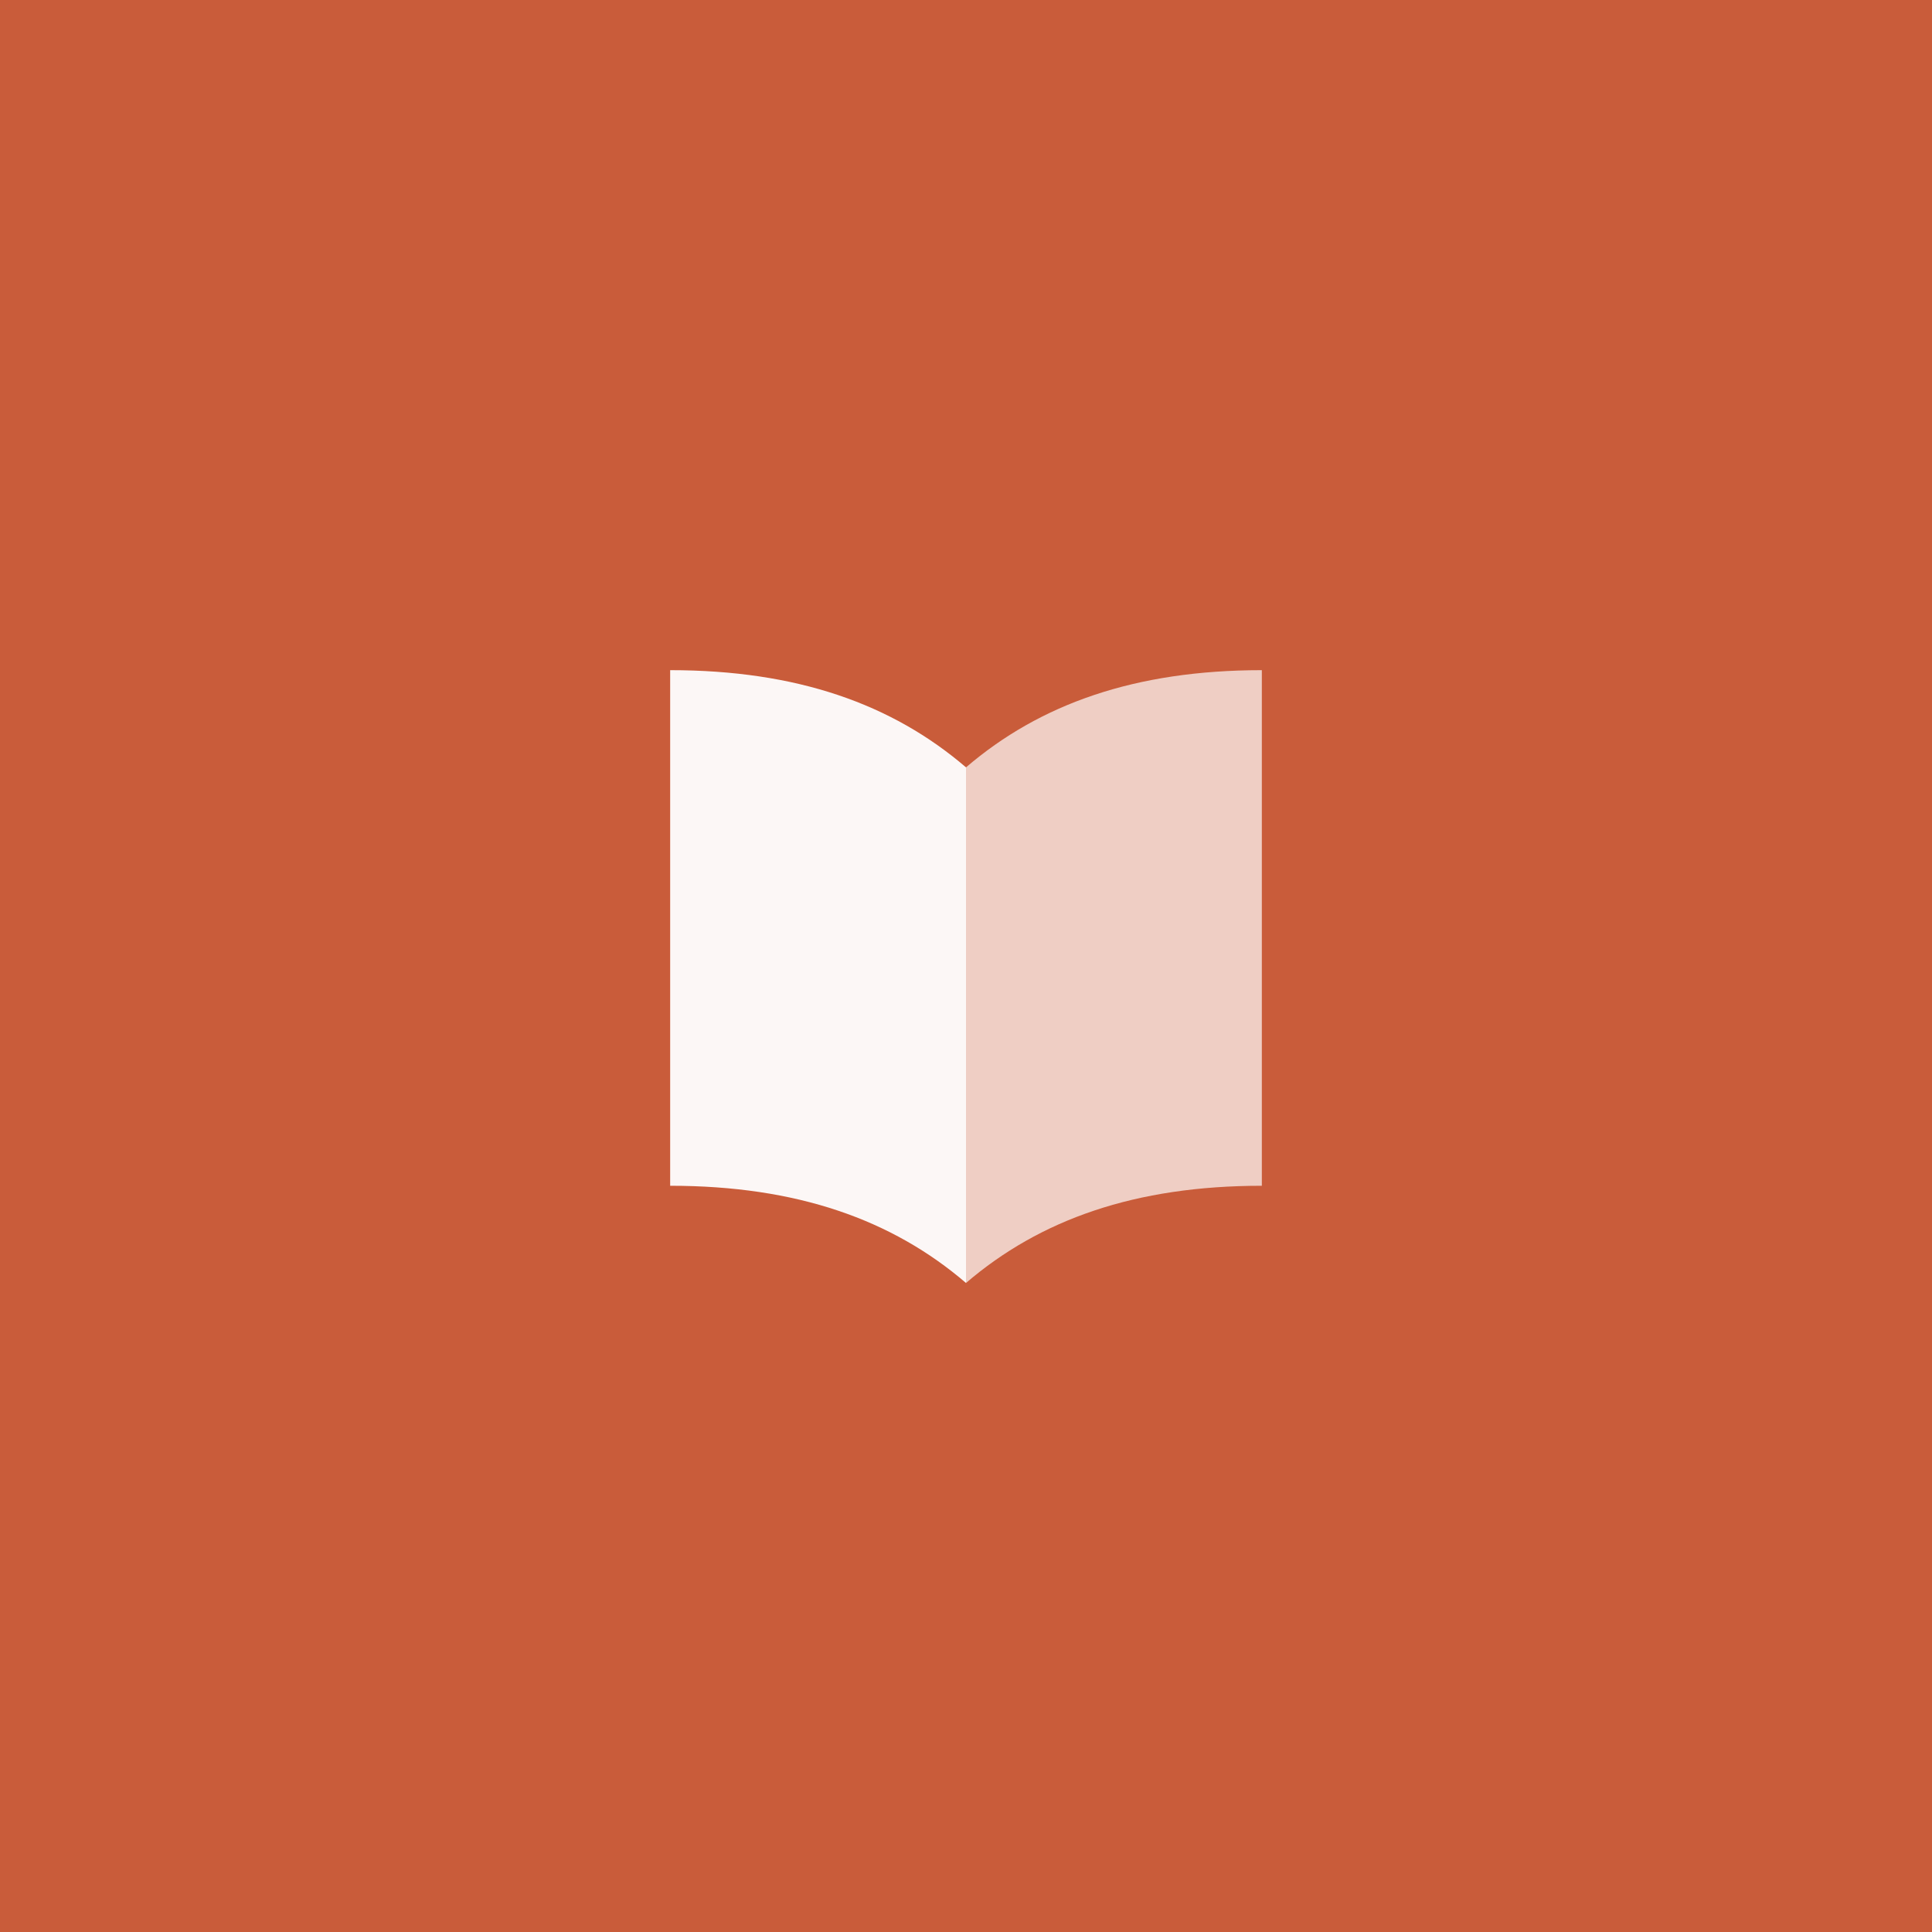
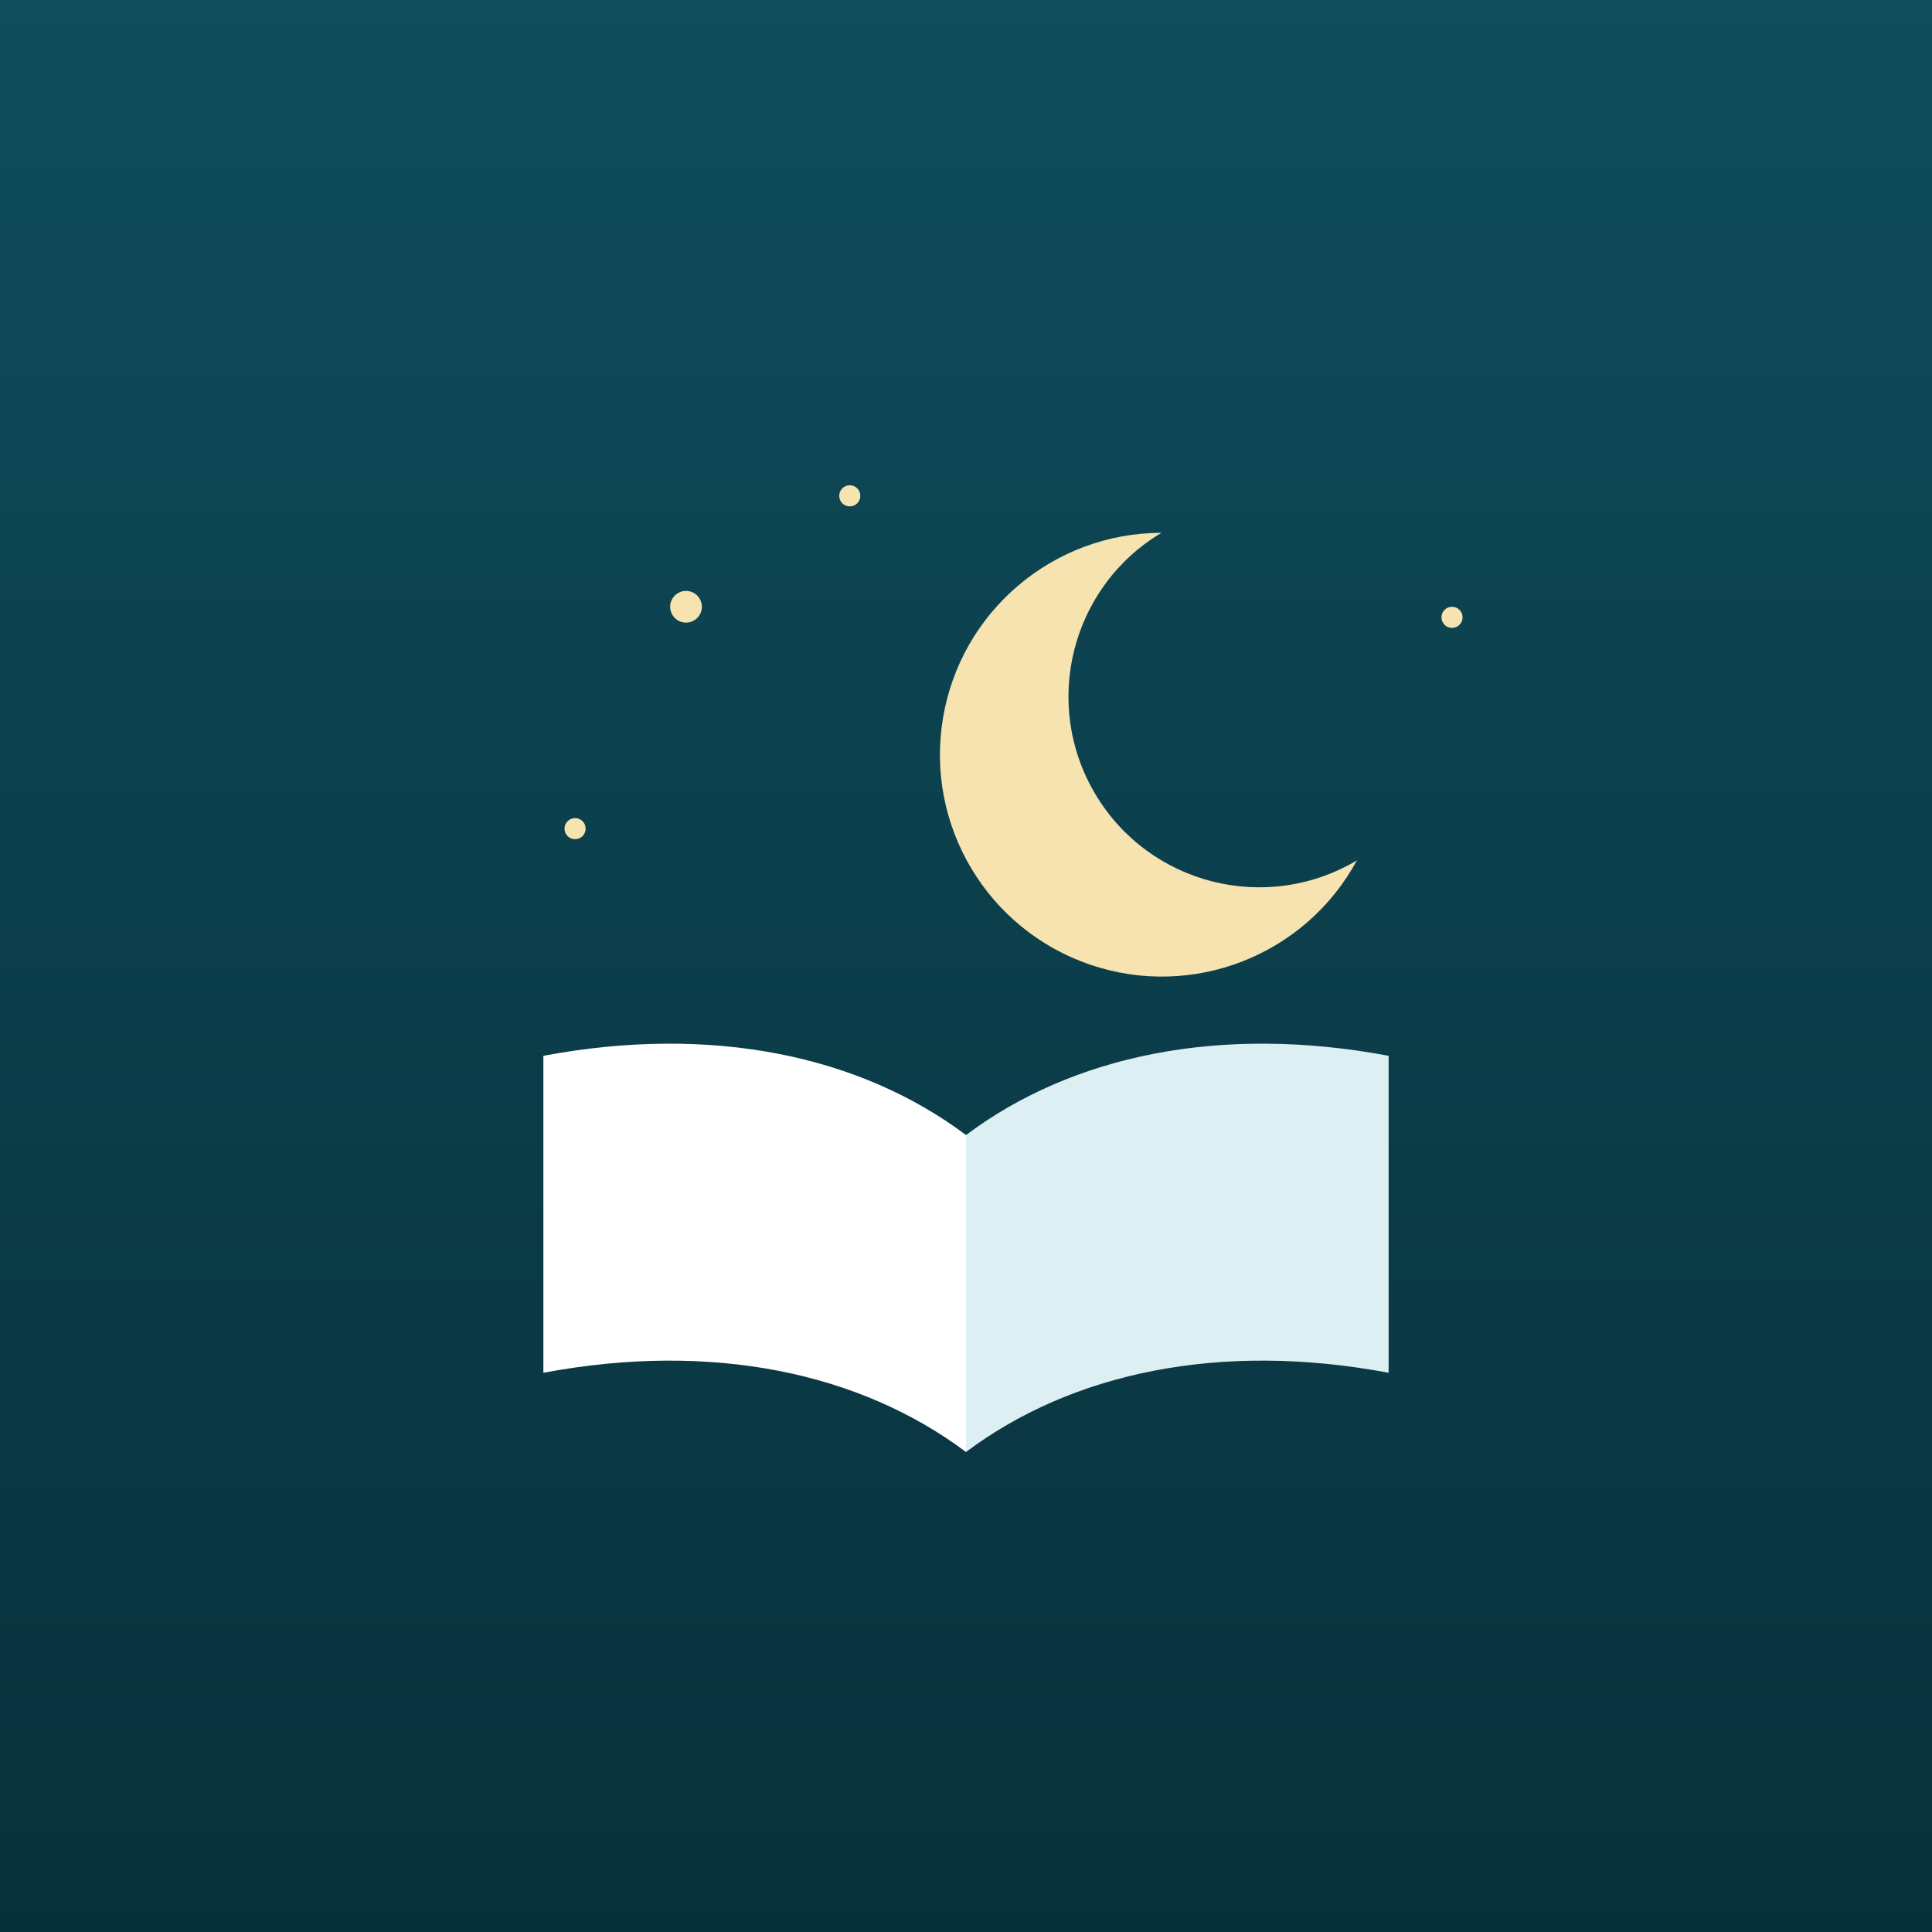
- <svg xmlns="http://www.w3.org/2000/svg" viewBox="0 0 64 64">
-   <rect width="64" height="64" fill="#C95C3A" />
-   <g transform="translate(9.6 9.6) scale(.7)">
-     <path d="M18 18c6 0 10.5 1.6 14 4.6V47c-3.5-3-8-4.6-14-4.6V18z" fill="#fff" opacity=".95" />
-     <path d="M46 18c-6 0-10.5 1.6-14 4.6V47c3.5-3 8-4.6 14-4.6V18z" fill="#fff" opacity=".7" />
+ <svg xmlns="http://www.w3.org/2000/svg" viewBox="0 0 512 512">
+   <defs>
+     <linearGradient id="bgH" x1="0" y1="0" x2="0" y2="1">
+       <stop offset="0" stop-color="#0F4C5C" />
+       <stop offset="1" stop-color="#08303A" />
+     </linearGradient>
+   </defs>
+   <rect width="512" height="512" fill="url(#bgH)" />
+   <g transform="translate(256 256) scale(0.7) translate(-256 -256)">
+     <path d="M330 92a84 84 0 1 0 74 124 70 70 0 1 1-74-124z" fill="#F7E3B0" />
+     <g fill="#F7E3B0">
+       <circle cx="150" cy="120" r="6" />
+       <circle cx="212" cy="78" r="4" />
+       <circle cx="108" cy="204" r="4" />
+       <circle cx="440" cy="124" r="4" />
+     </g>
+     <path d="M96 290c64-12 120 0 160 30v120c-40-30-96-42-160-30z" fill="#FFFFFF" />
+     <path d="M416 290c-64-12-120 0-160 30v120c40-30 96-42 160-30z" fill="#DCEFF2" />
  </g>
</svg>
